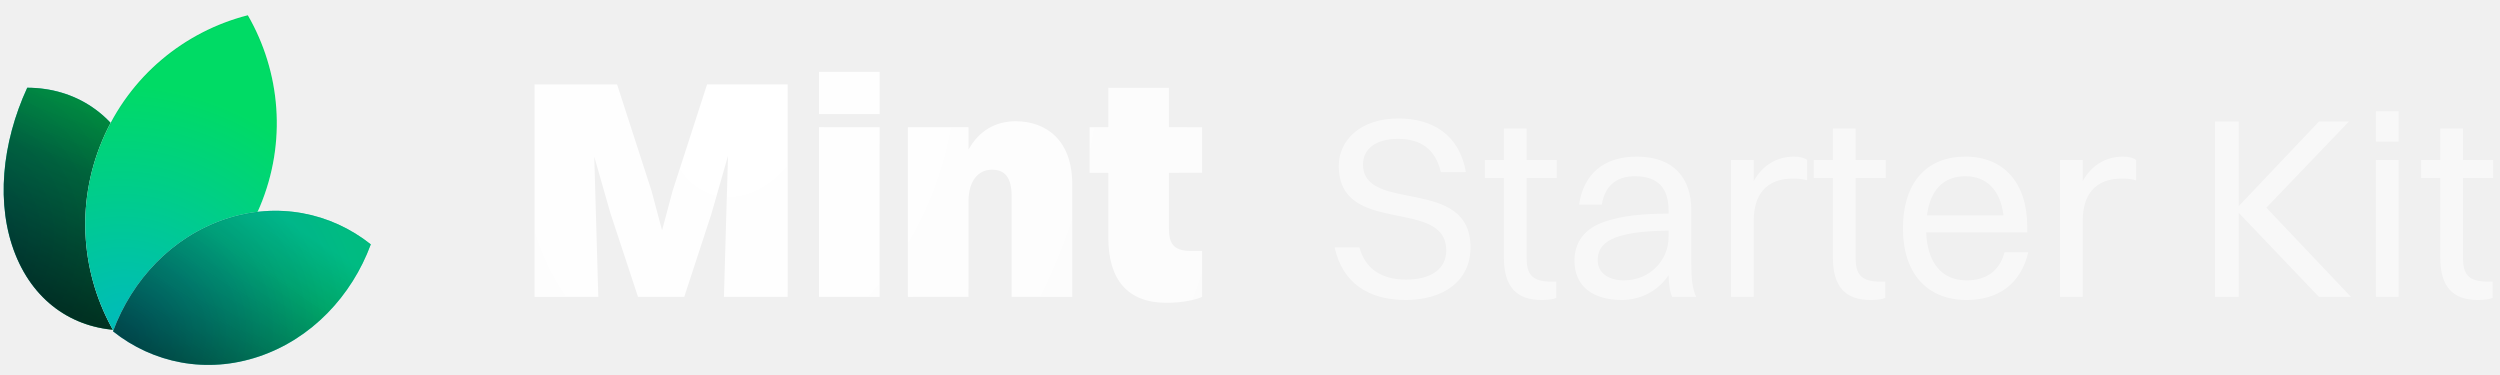
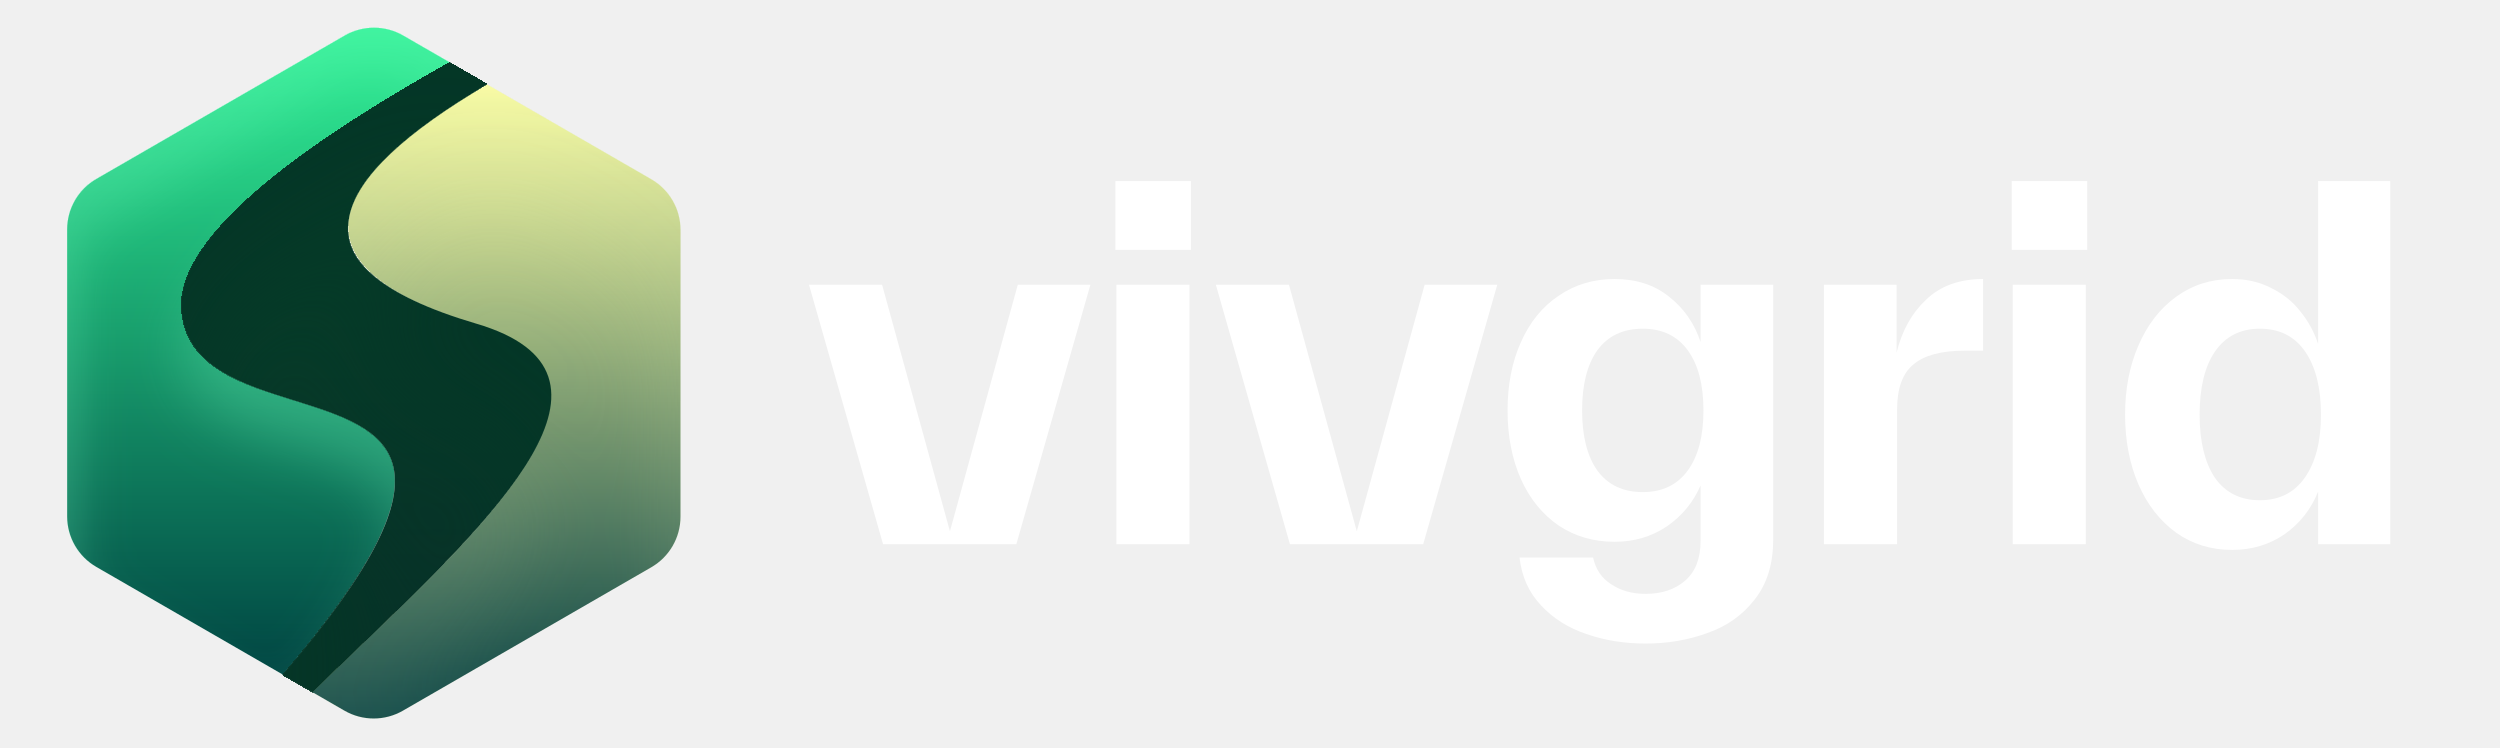
- <svg xmlns="http://www.w3.org/2000/svg" width="160" height="24" viewBox="0 0 160 24" fill="none">
-   <path d="M7.953 21.139C4.896 21.13 2.255 19.458 0.987 16.29C-0.28 13.121 0.109 9.163 1.744 5.615C4.801 5.624 7.442 7.296 8.71 10.465C9.977 13.633 9.588 17.591 7.953 21.139Z" fill="white" />
-   <path d="M7.953 21.139C4.896 21.13 2.255 19.458 0.987 16.29C-0.28 13.121 0.109 9.163 1.744 5.615C4.801 5.624 7.442 7.296 8.71 10.465C9.977 13.633 9.588 17.591 7.953 21.139Z" fill="url(#paint0_radial_115_109)" />
-   <path d="M7.953 21.139C4.896 21.13 2.255 19.458 0.987 16.29C-0.28 13.121 0.109 9.163 1.744 5.615C4.801 5.624 7.442 7.296 8.71 10.465C9.977 13.633 9.588 17.591 7.953 21.139Z" fill="black" fill-opacity="0.5" style="mix-blend-mode:hard-light" />
-   <path d="M7.953 21.139C4.896 21.13 2.255 19.458 0.987 16.29C-0.28 13.121 0.109 9.163 1.744 5.615C4.801 5.624 7.442 7.296 8.71 10.465C9.977 13.633 9.588 17.591 7.953 21.139Z" fill="url(#paint1_linear_115_109)" fill-opacity="0.5" style="mix-blend-mode:hard-light" />
-   <path d="M7.935 21.111C4.897 21.096 2.274 19.431 1.013 16.279C-0.248 13.124 0.136 9.182 1.762 5.643C4.8 5.659 7.423 7.324 8.684 10.476C9.945 13.63 9.561 17.572 7.935 21.111Z" stroke="url(#paint2_linear_115_109)" stroke-opacity="0.05" stroke-width="0.056" />
-   <path d="M7.31 21.257C11.354 20.221 14.884 17.375 16.628 13.236C18.373 9.097 17.945 4.587 15.86 0.976C11.816 2.012 8.287 4.858 6.542 8.998C4.797 13.137 5.225 17.646 7.31 21.257Z" fill="white" />
-   <path d="M7.31 21.257C11.354 20.221 14.884 17.375 16.628 13.236C18.373 9.097 17.945 4.587 15.86 0.976C11.816 2.012 8.287 4.858 6.542 8.998C4.797 13.137 5.225 17.646 7.31 21.257Z" fill="url(#paint3_radial_115_109)" />
-   <path d="M16.602 13.225C14.864 17.349 11.351 20.187 7.324 21.225C5.253 17.624 4.829 13.132 6.568 9.009C8.306 4.885 11.819 2.047 15.846 1.009C17.918 4.61 18.341 9.101 16.602 13.225Z" stroke="url(#paint4_linear_115_109)" stroke-opacity="0.05" stroke-width="0.056" />
-   <path d="M7.234 21.207C9.789 23.237 13.21 23.951 16.577 22.814C19.944 21.677 22.506 18.945 23.73 15.638C21.175 13.608 17.754 12.894 14.387 14.031C11.02 15.168 8.458 17.901 7.234 21.207Z" fill="white" />
-   <path d="M7.234 21.207C9.789 23.237 13.21 23.951 16.577 22.814C19.944 21.677 22.506 18.945 23.73 15.638C21.175 13.608 17.754 12.894 14.387 14.031C11.02 15.168 8.458 17.901 7.234 21.207Z" fill="url(#paint5_radial_115_109)" />
-   <path d="M7.234 21.207C9.789 23.237 13.21 23.951 16.577 22.814C19.944 21.677 22.506 18.945 23.73 15.638C21.175 13.608 17.754 12.894 14.387 14.031C11.02 15.168 8.458 17.901 7.234 21.207Z" fill="black" fill-opacity="0.2" style="mix-blend-mode:hard-light" />
-   <path d="M7.234 21.207C9.789 23.237 13.21 23.951 16.577 22.814C19.944 21.677 22.506 18.945 23.73 15.638C21.175 13.608 17.754 12.894 14.387 14.031C11.02 15.168 8.458 17.901 7.234 21.207Z" fill="url(#paint6_linear_115_109)" fill-opacity="0.5" style="mix-blend-mode:hard-light" />
-   <path d="M16.568 22.787C13.218 23.918 9.814 23.212 7.267 21.198C8.492 17.907 11.044 15.189 14.396 14.058C17.747 12.927 21.15 13.633 23.697 15.648C22.472 18.938 19.92 21.656 16.568 22.787Z" stroke="url(#paint7_linear_115_109)" stroke-opacity="0.05" stroke-width="0.056" />
-   <path d="M34.212 19V5.4H39.492L41.692 12.2L42.372 14.74L43.052 12.2L45.252 5.4H50.412V19H46.332L46.592 9.98L45.532 13.68L43.792 19H40.832L39.052 13.6L38.032 10.02L38.292 19H34.212ZM52.416 7.3V4.6H56.295V7.3H52.416ZM52.416 19V8.14H56.295V19H52.416ZM58.104 19V8.14H61.984V9.58C62.664 8.34 63.744 7.76 65.004 7.76C66.964 7.76 68.624 8.98 68.624 11.78V19H64.744V12.56C64.744 11.34 64.304 10.86 63.484 10.86C62.604 10.86 61.984 11.58 61.984 12.88V19H58.104ZM70.933 15.22V11.06H69.733V8.14H70.933V5.62H74.813V8.14H76.933V11.06H74.813V14.6C74.813 15.5 75.033 16.06 76.213 16.06H76.933V19C76.493 19.2 75.673 19.38 74.653 19.38C72.153 19.38 70.933 17.88 70.933 15.22Z" fill="url(#paint8_radial_115_109)" />
-   <path d="M87.232 10.519C87.232 13.687 94.112 11.229 94.112 15.832C94.112 17.994 92.364 19.198 89.971 19.198C87.562 19.198 85.912 18.093 85.417 15.832H87.001C87.364 17.169 88.371 17.895 89.987 17.895C91.671 17.895 92.561 17.152 92.561 16.03C92.561 12.598 85.681 15.155 85.681 10.618C85.681 9.001 87.034 7.582 89.509 7.582C91.671 7.582 93.403 8.621 93.816 11.014H92.215C91.868 9.529 90.912 8.886 89.476 8.886C88.057 8.886 87.232 9.529 87.232 10.519ZM96.25 16.476V11.393H95.029V10.239H96.25V8.226H97.702V10.239H99.632V11.393H97.702V16.476C97.702 17.532 98.015 18.026 99.302 18.026H99.599V19.066C99.434 19.148 99.071 19.198 98.659 19.198C97.025 19.198 96.25 18.323 96.25 16.476ZM102.516 13.093H101.064C101.345 11.162 102.615 10.024 104.76 10.024C107.103 10.024 108.242 11.393 108.242 13.44V16.888C108.242 17.895 108.324 18.521 108.555 19H107.021C106.856 18.654 106.806 18.142 106.79 17.614C106.047 18.72 104.859 19.198 103.803 19.198C101.988 19.198 100.767 18.357 100.767 16.69C100.767 15.486 101.427 14.611 102.714 14.182C103.902 13.786 105.107 13.687 106.79 13.671V13.473C106.79 12.053 106.13 11.278 104.628 11.278C103.374 11.278 102.698 11.971 102.516 13.093ZM102.252 16.657C102.252 17.465 102.929 17.944 103.952 17.944C105.569 17.944 106.79 16.674 106.79 15.172V14.759C103.061 14.793 102.252 15.585 102.252 16.657ZM110.787 19V10.239H112.239V11.591C112.833 10.519 113.774 10.024 114.83 10.024C115.176 10.024 115.49 10.107 115.655 10.239V11.542C115.407 11.46 115.094 11.427 114.747 11.427C112.998 11.427 112.239 12.515 112.239 14.1V19H110.787ZM117.305 16.476V11.393H116.084V10.239H117.305V8.226H118.757V10.239H120.688V11.393H118.757V16.476C118.757 17.532 119.071 18.026 120.358 18.026H120.655V19.066C120.49 19.148 120.127 19.198 119.714 19.198C118.081 19.198 117.305 18.323 117.305 16.476ZM129.809 16.145C129.33 18.192 127.862 19.198 125.865 19.198C123.324 19.198 121.79 17.482 121.79 14.627C121.79 11.658 123.324 10.024 125.783 10.024C128.258 10.024 129.743 11.723 129.743 14.512V14.875H123.275C123.357 16.838 124.281 17.944 125.865 17.944C127.103 17.944 127.977 17.35 128.291 16.145H129.809ZM125.783 11.278C124.38 11.278 123.539 12.152 123.324 13.786H128.225C128.027 12.169 127.152 11.278 125.783 11.278ZM131.843 19V10.239H133.295V11.591C133.889 10.519 134.829 10.024 135.885 10.024C136.232 10.024 136.545 10.107 136.71 10.239V11.542C136.463 11.46 136.149 11.427 135.803 11.427C134.054 11.427 133.295 12.515 133.295 14.1V19H131.843ZM141.763 19V7.78H143.281V13.192L148.413 7.78H150.327L145.047 13.291L150.459 19H148.413L143.281 13.621V19H141.763ZM152.06 9.067V7.12H153.512V9.067H152.06ZM152.06 19V10.239H153.512V19H152.06ZM156.178 16.476V11.393H154.957V10.239H156.178V8.226H157.63V10.239H159.56V11.393H157.63V16.476C157.63 17.532 157.943 18.026 159.23 18.026H159.527V19.066C159.362 19.148 158.999 19.198 158.587 19.198C156.953 19.198 156.178 18.323 156.178 16.476Z" fill="white" fill-opacity="0.55" />
+ <svg xmlns="http://www.w3.org/2000/svg" width="428" height="128" viewBox="0 0 428 128" fill="none">
+   <g filter="url(#filter0_i_19_3)">
+     <path fill-rule="evenodd" clip-rule="evenodd" d="M76.961 10.673C55.669 22.628 29.66 39.578 31.103 53.365C32.09 62.798 41.441 65.717 50.43 68.523C66.019 73.39 80.52 77.917 48.425 115.492L16.5 97.06C13.406 95.274 11.5 91.973 11.5 88.4V39.3C11.5 35.727 13.406 32.426 16.5 30.64L59.022 6.09C62.116 4.303 65.928 4.303 69.022 6.09L76.961 10.673Z" fill="url(#paint0_linear_19_3)" />
+   </g>
+   <g filter="url(#filter1_i_19_3)">
+     <path fill-rule="evenodd" clip-rule="evenodd" d="M76.972 10.732C55.681 22.687 29.672 39.636 31.114 53.423C32.102 62.856 41.452 65.776 50.441 68.582C66.03 73.448 80.532 77.975 48.437 115.551L53.582 118.521C55.755 116.411 57.972 114.286 60.193 112.157C85.092 88.285 110.495 63.928 81.567 55.4C46.5 45.062 58.092 30.298 83.306 14.389L76.972 10.732Z" fill="url(#paint1_linear_19_3)" />
+   </g>
+   <g filter="url(#filter2_i_19_3)">
+     <path fill-rule="evenodd" clip-rule="evenodd" d="M53.527 118.518L58.978 121.666C62.072 123.452 65.884 123.452 68.978 121.666L111.5 97.116C114.594 95.33 116.5 92.028 116.5 88.456V39.356C116.5 35.783 114.594 32.482 111.5 30.695L83.409 14.477C56.026 30.549 48.407 45.638 81.512 55.397C110.44 63.926 85.037 88.282 60.138 112.154C57.917 114.283 55.7 116.409 53.527 118.518Z" fill="url(#paint2_linear_19_3)" />
+   </g>
+   <path d="M138.5 48.749H151.014L162.629 90.955L174.244 48.749H186.677L173.999 93.163H151.178L138.5 48.749Z" fill="white" />
+   <path d="M191.124 48.749H203.639V93.163H191.124V48.749ZM190.961 31H203.884V42.778H190.961V31Z" fill="white" />
+   <path d="M208.156 48.749H220.67L232.285 90.955L243.9 48.749H256.333L243.655 93.163H220.834L208.156 48.749Z" fill="white" />
+   <path d="M281.735 110.177C278.081 110.177 274.701 109.631 271.592 108.541C268.484 107.505 265.894 105.869 263.822 103.633C261.75 101.452 260.523 98.725 260.141 95.454H272.738C273.174 97.471 274.21 98.998 275.846 100.034C277.482 101.125 279.445 101.67 281.735 101.67C284.516 101.67 286.779 100.907 288.524 99.38C290.269 97.853 291.141 95.59 291.141 92.591V83.103C289.887 85.993 287.951 88.338 285.334 90.137C282.716 91.882 279.745 92.755 276.418 92.755C272.819 92.755 269.629 91.828 266.848 89.974C264.067 88.065 261.913 85.42 260.387 82.04C258.86 78.604 258.096 74.678 258.096 70.261C258.096 65.844 258.86 61.945 260.387 58.565C261.913 55.129 264.067 52.485 266.848 50.631C269.629 48.722 272.819 47.768 276.418 47.768C280.126 47.768 283.234 48.777 285.743 50.794C288.306 52.812 290.105 55.402 291.141 58.565V48.749H303.574V92.346C303.574 96.544 302.511 99.98 300.384 102.652C298.312 105.324 295.613 107.232 292.286 108.377C289.015 109.577 285.497 110.177 281.735 110.177ZM270.856 70.261C270.856 74.678 271.729 78.113 273.474 80.567C275.273 83.021 277.863 84.248 281.244 84.248C284.57 84.248 287.133 83.021 288.933 80.567C290.732 78.113 291.632 74.678 291.632 70.261C291.632 65.844 290.732 62.409 288.933 59.955C287.133 57.501 284.57 56.274 281.244 56.274C277.863 56.274 275.273 57.501 273.474 59.955C271.729 62.409 270.856 65.844 270.856 70.261Z" fill="white" />
+   <path d="M312.263 48.749H324.695V60.364C325.622 56.602 327.313 53.575 329.767 51.285C332.22 48.94 335.465 47.768 339.5 47.768V60.037H336.31C332.329 60.037 329.412 60.828 327.558 62.409C325.704 63.936 324.777 66.526 324.777 70.179V93.163H312.263V48.749Z" fill="white" />
+   <path d="M344.575 48.749H357.089V93.163H344.575V48.749ZM344.411 31H357.334V42.778H344.411V31Z" fill="white" />
+   <path d="M382.137 94.145C378.538 94.145 375.348 93.163 372.567 91.201C369.786 89.183 367.632 86.429 366.105 82.939C364.578 79.395 363.815 75.414 363.815 70.997C363.815 66.58 364.578 62.627 366.105 59.137C367.632 55.593 369.786 52.812 372.567 50.794C375.348 48.777 378.538 47.768 382.137 47.768C384.645 47.768 386.881 48.286 388.844 49.322C390.861 50.303 392.524 51.639 393.833 53.33C395.196 55.02 396.205 56.874 396.859 58.892V31H409.21V93.163H396.859V84.166C395.66 87.165 393.751 89.592 391.134 91.446C388.516 93.245 385.517 94.145 382.137 94.145ZM376.575 70.997C376.575 75.578 377.447 79.177 379.192 81.794C380.991 84.357 383.554 85.638 386.881 85.638C390.207 85.638 392.77 84.357 394.569 81.794C396.423 79.177 397.35 75.578 397.35 70.997C397.35 66.417 396.451 62.818 394.651 60.2C392.852 57.583 390.261 56.274 386.881 56.274C383.554 56.274 380.991 57.583 379.192 60.2C377.447 62.763 376.575 66.362 376.575 70.997Z" fill="white" />
  <defs>
-     <radialGradient id="paint0_radial_115_109" cx="0" cy="0" r="1" gradientUnits="userSpaceOnUse" gradientTransform="translate(-3.00503 15.023) rotate(-10.029) scale(17.9572 17.784)">
-       <stop stop-color="#00B0BB" />
-       <stop offset="1" stop-color="#00DB65" />
-     </radialGradient>
-     <linearGradient id="paint1_linear_115_109" x1="7.39" y1="4.813" x2="1.63" y2="18.689" gradientUnits="userSpaceOnUse">
-       <stop stop-color="#18E299" />
-       <stop offset="1" />
+     <filter id="filter0_i_19_3" x="11.5" y="4.75" width="65.461" height="118.742" filterUnits="userSpaceOnUse" color-interpolation-filters="sRGB">
+       <feFlood flood-opacity="0" result="BackgroundImageFix" />
+       <feBlend mode="normal" in="SourceGraphic" in2="BackgroundImageFix" result="shape" />
+       <feColorMatrix in="SourceAlpha" type="matrix" values="0 0 0 0 0 0 0 0 0 0 0 0 0 0 0 0 0 0 127 0" result="hardAlpha" />
+       <feOffset dy="8" />
+       <feGaussianBlur stdDeviation="5" />
+       <feComposite in2="hardAlpha" operator="arithmetic" k2="-1" k3="1" />
+       <feColorMatrix type="matrix" values="0 0 0 0 0.474 0 0 0 0 1 0 0 0 0 0.77 0 0 0 0.27 0" />
+       <feBlend mode="normal" in2="shape" result="effect1_innerShadow_19_3" />
+     </filter>
+     <filter id="filter1_i_19_3" x="31.057" y="10.732" width="63.388" height="127.789" filterUnits="userSpaceOnUse" color-interpolation-filters="sRGB">
+       <feFlood flood-opacity="0" result="BackgroundImageFix" />
+       <feBlend mode="normal" in="SourceGraphic" in2="BackgroundImageFix" result="shape" />
+       <feColorMatrix in="SourceAlpha" type="matrix" values="0 0 0 0 0 0 0 0 0 0 0 0 0 0 0 0 0 0 127 0" result="hardAlpha" />
+       <feOffset dy="20" />
+       <feGaussianBlur stdDeviation="10" />
+       <feComposite in2="hardAlpha" operator="arithmetic" k2="-1" k3="1" />
+       <feColorMatrix type="matrix" values="0 0 0 0 0.017 0 0 0 0 0.212 0 0 0 0 0.15 0 0 0 1 0" />
+       <feBlend mode="normal" in2="shape" result="effect1_innerShadow_19_3" />
+     </filter>
+     <filter id="filter2_i_19_3" x="53.527" y="14.477" width="62.974" height="128.529" filterUnits="userSpaceOnUse" color-interpolation-filters="sRGB">
+       <feFlood flood-opacity="0" result="BackgroundImageFix" />
+       <feBlend mode="normal" in="SourceGraphic" in2="BackgroundImageFix" result="shape" />
+       <feColorMatrix in="SourceAlpha" type="matrix" values="0 0 0 0 0 0 0 0 0 0 0 0 0 0 0 0 0 0 127 0" result="hardAlpha" />
+       <feOffset dy="20" />
+       <feGaussianBlur stdDeviation="10" />
+       <feComposite in2="hardAlpha" operator="arithmetic" k2="-1" k3="1" />
+       <feColorMatrix type="matrix" values="0 0 0 0 0.858 0 0 0 0 0.909 0 0 0 0 0.686 0 0 0 0.15 0" />
+       <feBlend mode="normal" in2="shape" result="effect1_innerShadow_19_3" />
+     </filter>
+     <linearGradient id="paint0_linear_19_3" x1="44.23" y1="4.75" x2="44.23" y2="115.492" gradientUnits="userSpaceOnUse">
+       <stop stop-color="#2DF093" />
+       <stop offset="1" stop-color="#004442" />
    </linearGradient>
-     <linearGradient id="paint2_linear_115_109" x1="7.948" y1="8.016" x2="1.761" y2="18.746" gradientUnits="userSpaceOnUse">
-       <stop />
-       <stop offset="1" stop-opacity="0" />
+     <linearGradient id="paint1_linear_19_3" x1="62.751" y1="10.732" x2="62.751" y2="118.521" gradientUnits="userSpaceOnUse">
+       <stop stop-color="#054628" />
+       <stop offset="1" stop-color="#072D28" />
+       <stop offset="1" stop-color="#B1B1B1" />
    </linearGradient>
-     <radialGradient id="paint3_radial_115_109" cx="0" cy="0" r="1" gradientUnits="userSpaceOnUse" gradientTransform="translate(8.11404 20.8822) rotate(-75.7542) scale(21.6246 23.7772)">
-       <stop stop-color="#00BBBB" />
-       <stop offset="0.713" stop-color="#00DB65" />
-     </radialGradient>
-     <linearGradient id="paint4_linear_115_109" x1="7.602" y1="5.871" x2="15.556" y2="16.372" gradientUnits="userSpaceOnUse">
-       <stop />
-       <stop offset="1" stop-opacity="0" />
+     <linearGradient id="paint2_linear_19_3" x1="85.013" y1="14.477" x2="85.013" y2="123.006" gradientUnits="userSpaceOnUse">
+       <stop stop-color="#FDFFA3" />
+       <stop offset="1" stop-color="#003C40" />
    </linearGradient>
-     <radialGradient id="paint5_radial_115_109" cx="0" cy="0" r="1" gradientUnits="userSpaceOnUse" gradientTransform="translate(7.84537 21.5181) rotate(-20.3525) scale(18.5603 17.32)">
-       <stop stop-color="#00B0BB" />
-       <stop offset="1" stop-color="#00DB65" />
-     </radialGradient>
-     <linearGradient id="paint6_linear_115_109" x1="16.808" y1="13.007" x2="10.041" y2="22.994" gradientUnits="userSpaceOnUse">
-       <stop stop-color="#00B1BC" />
-       <stop offset="1" />
-     </linearGradient>
-     <linearGradient id="paint7_linear_115_109" x1="16.808" y1="13.007" x2="14.169" y2="23.841" gradientUnits="userSpaceOnUse">
-       <stop />
-       <stop offset="1" stop-opacity="0" />
-     </linearGradient>
-     <radialGradient id="paint8_radial_115_109" cx="0" cy="0" r="1" gradientUnits="userSpaceOnUse" gradientTransform="translate(47.2781 7) rotate(19.0047) scale(67.5582 85.7506)">
-       <stop stop-color="white" />
-       <stop offset="1" stop-color="white" stop-opacity="0.5" />
-     </radialGradient>
  </defs>
</svg>
